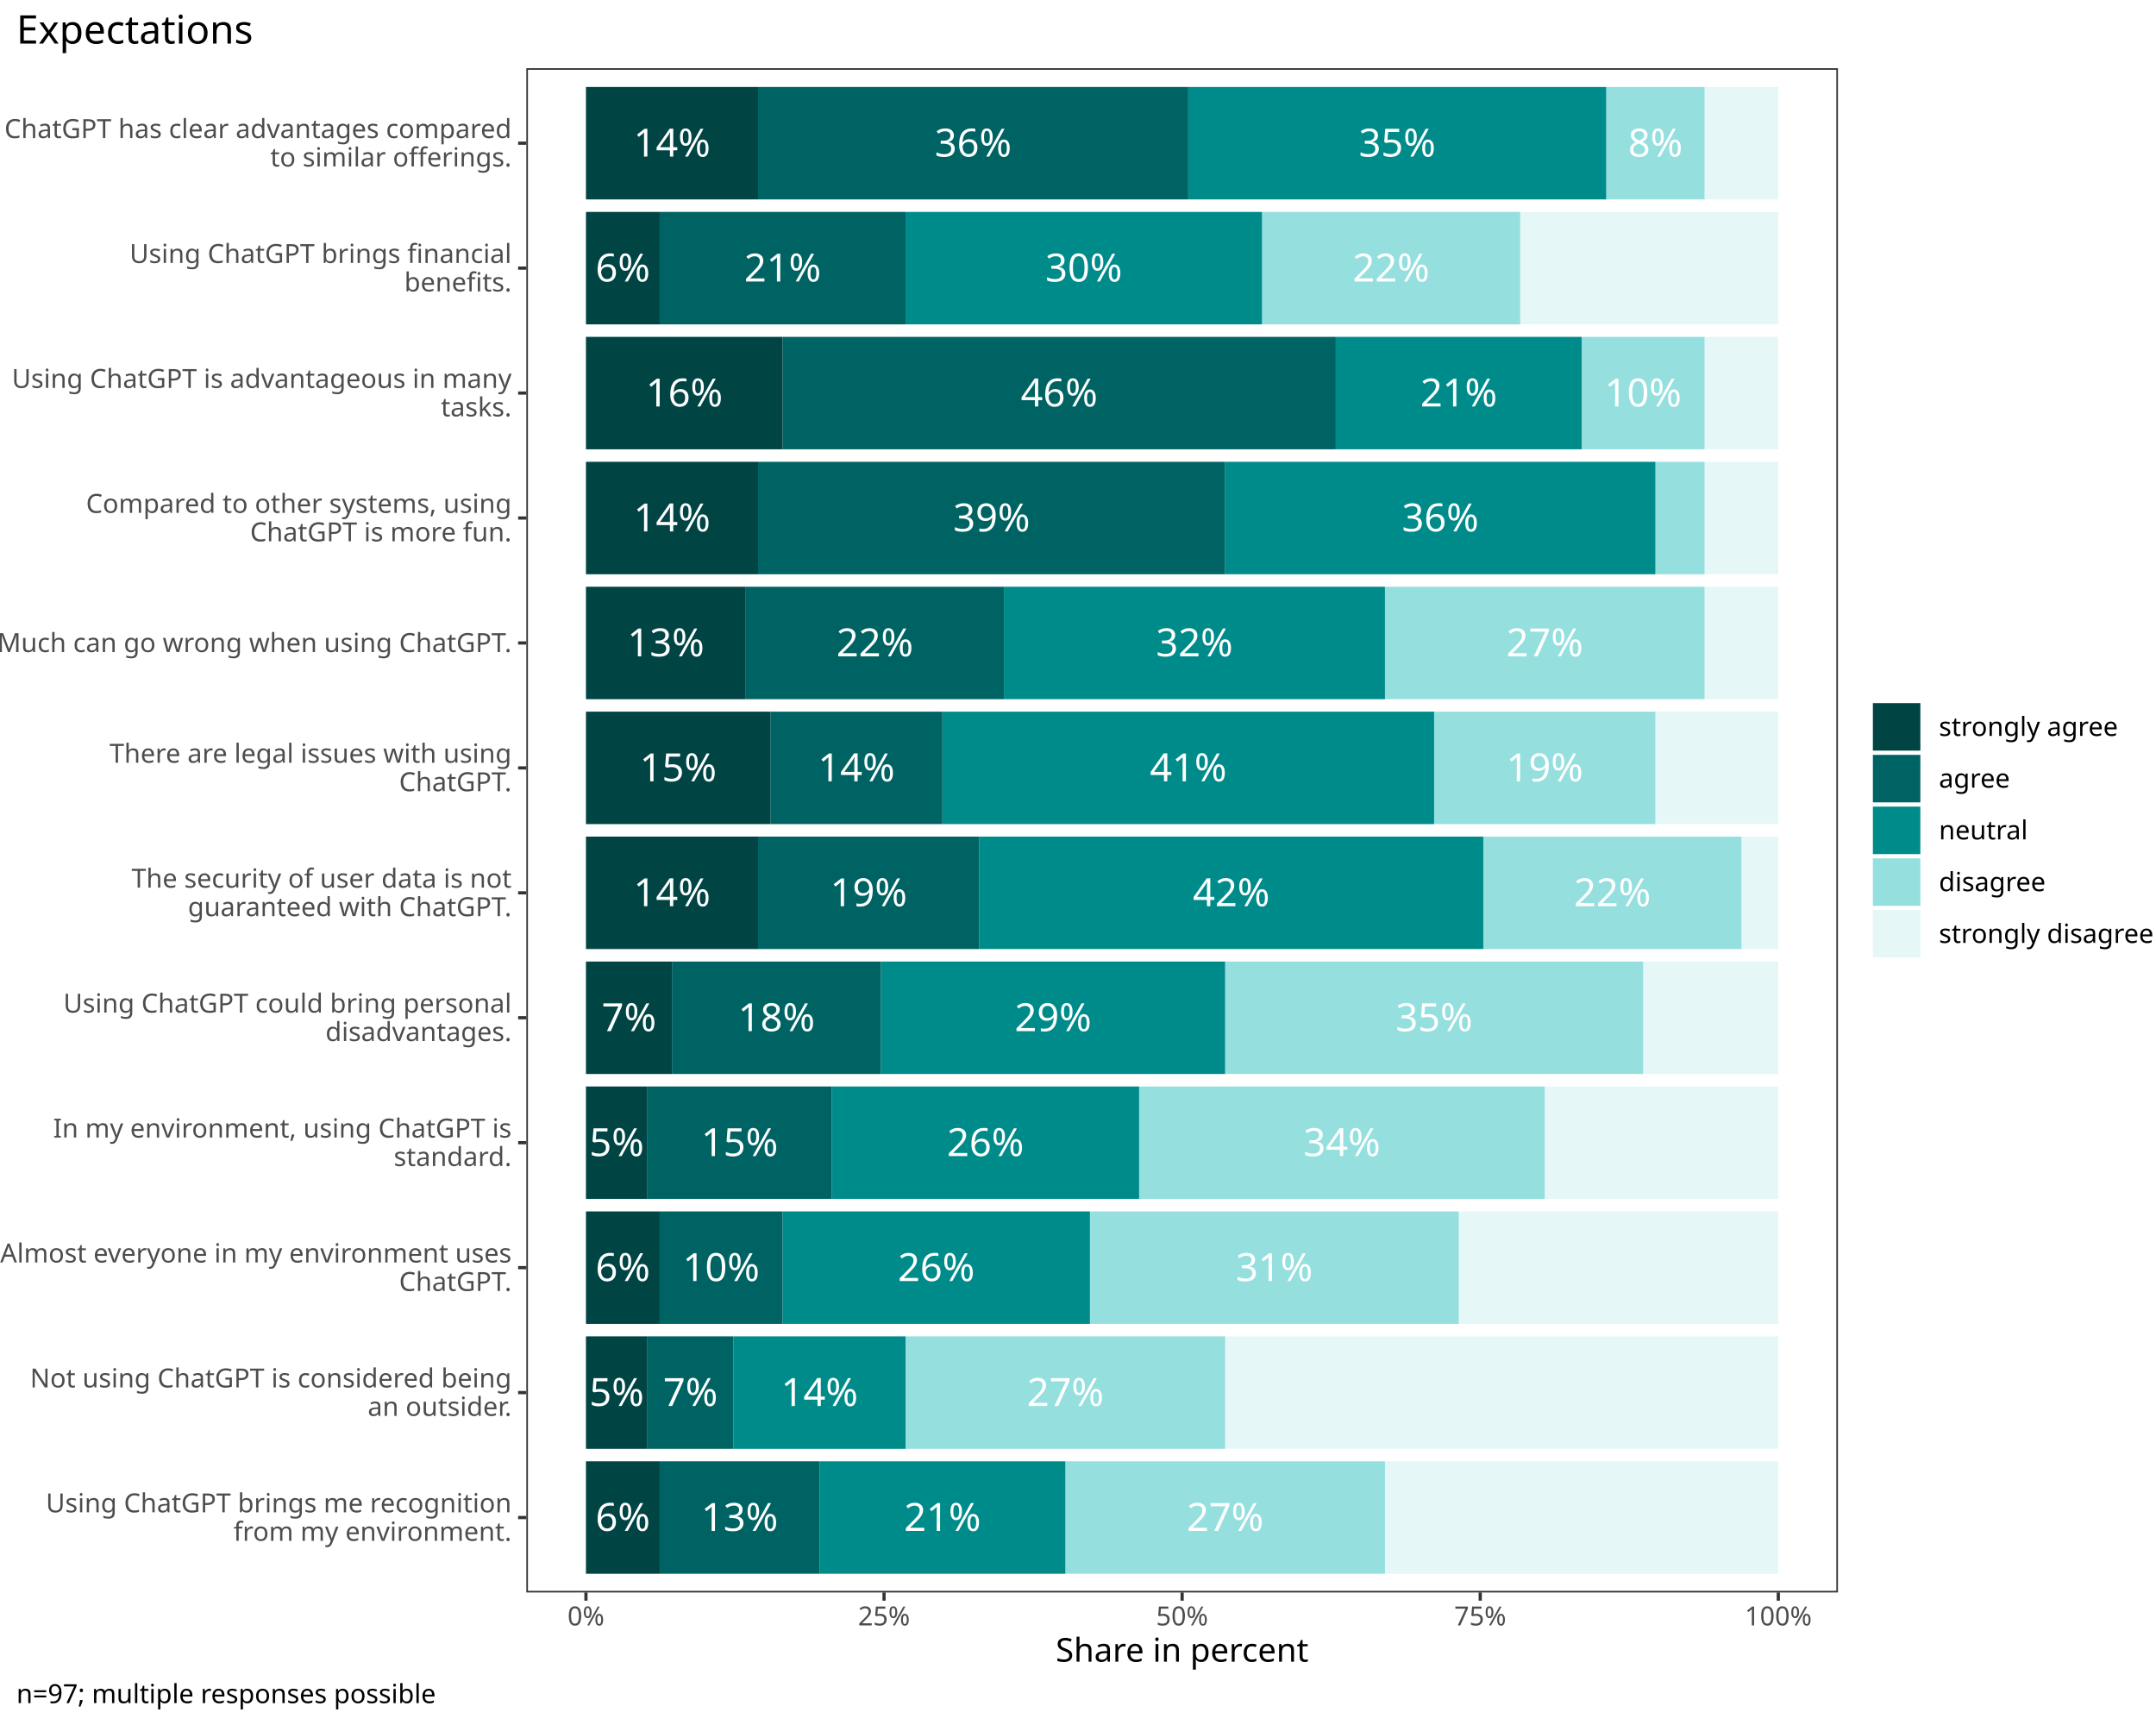
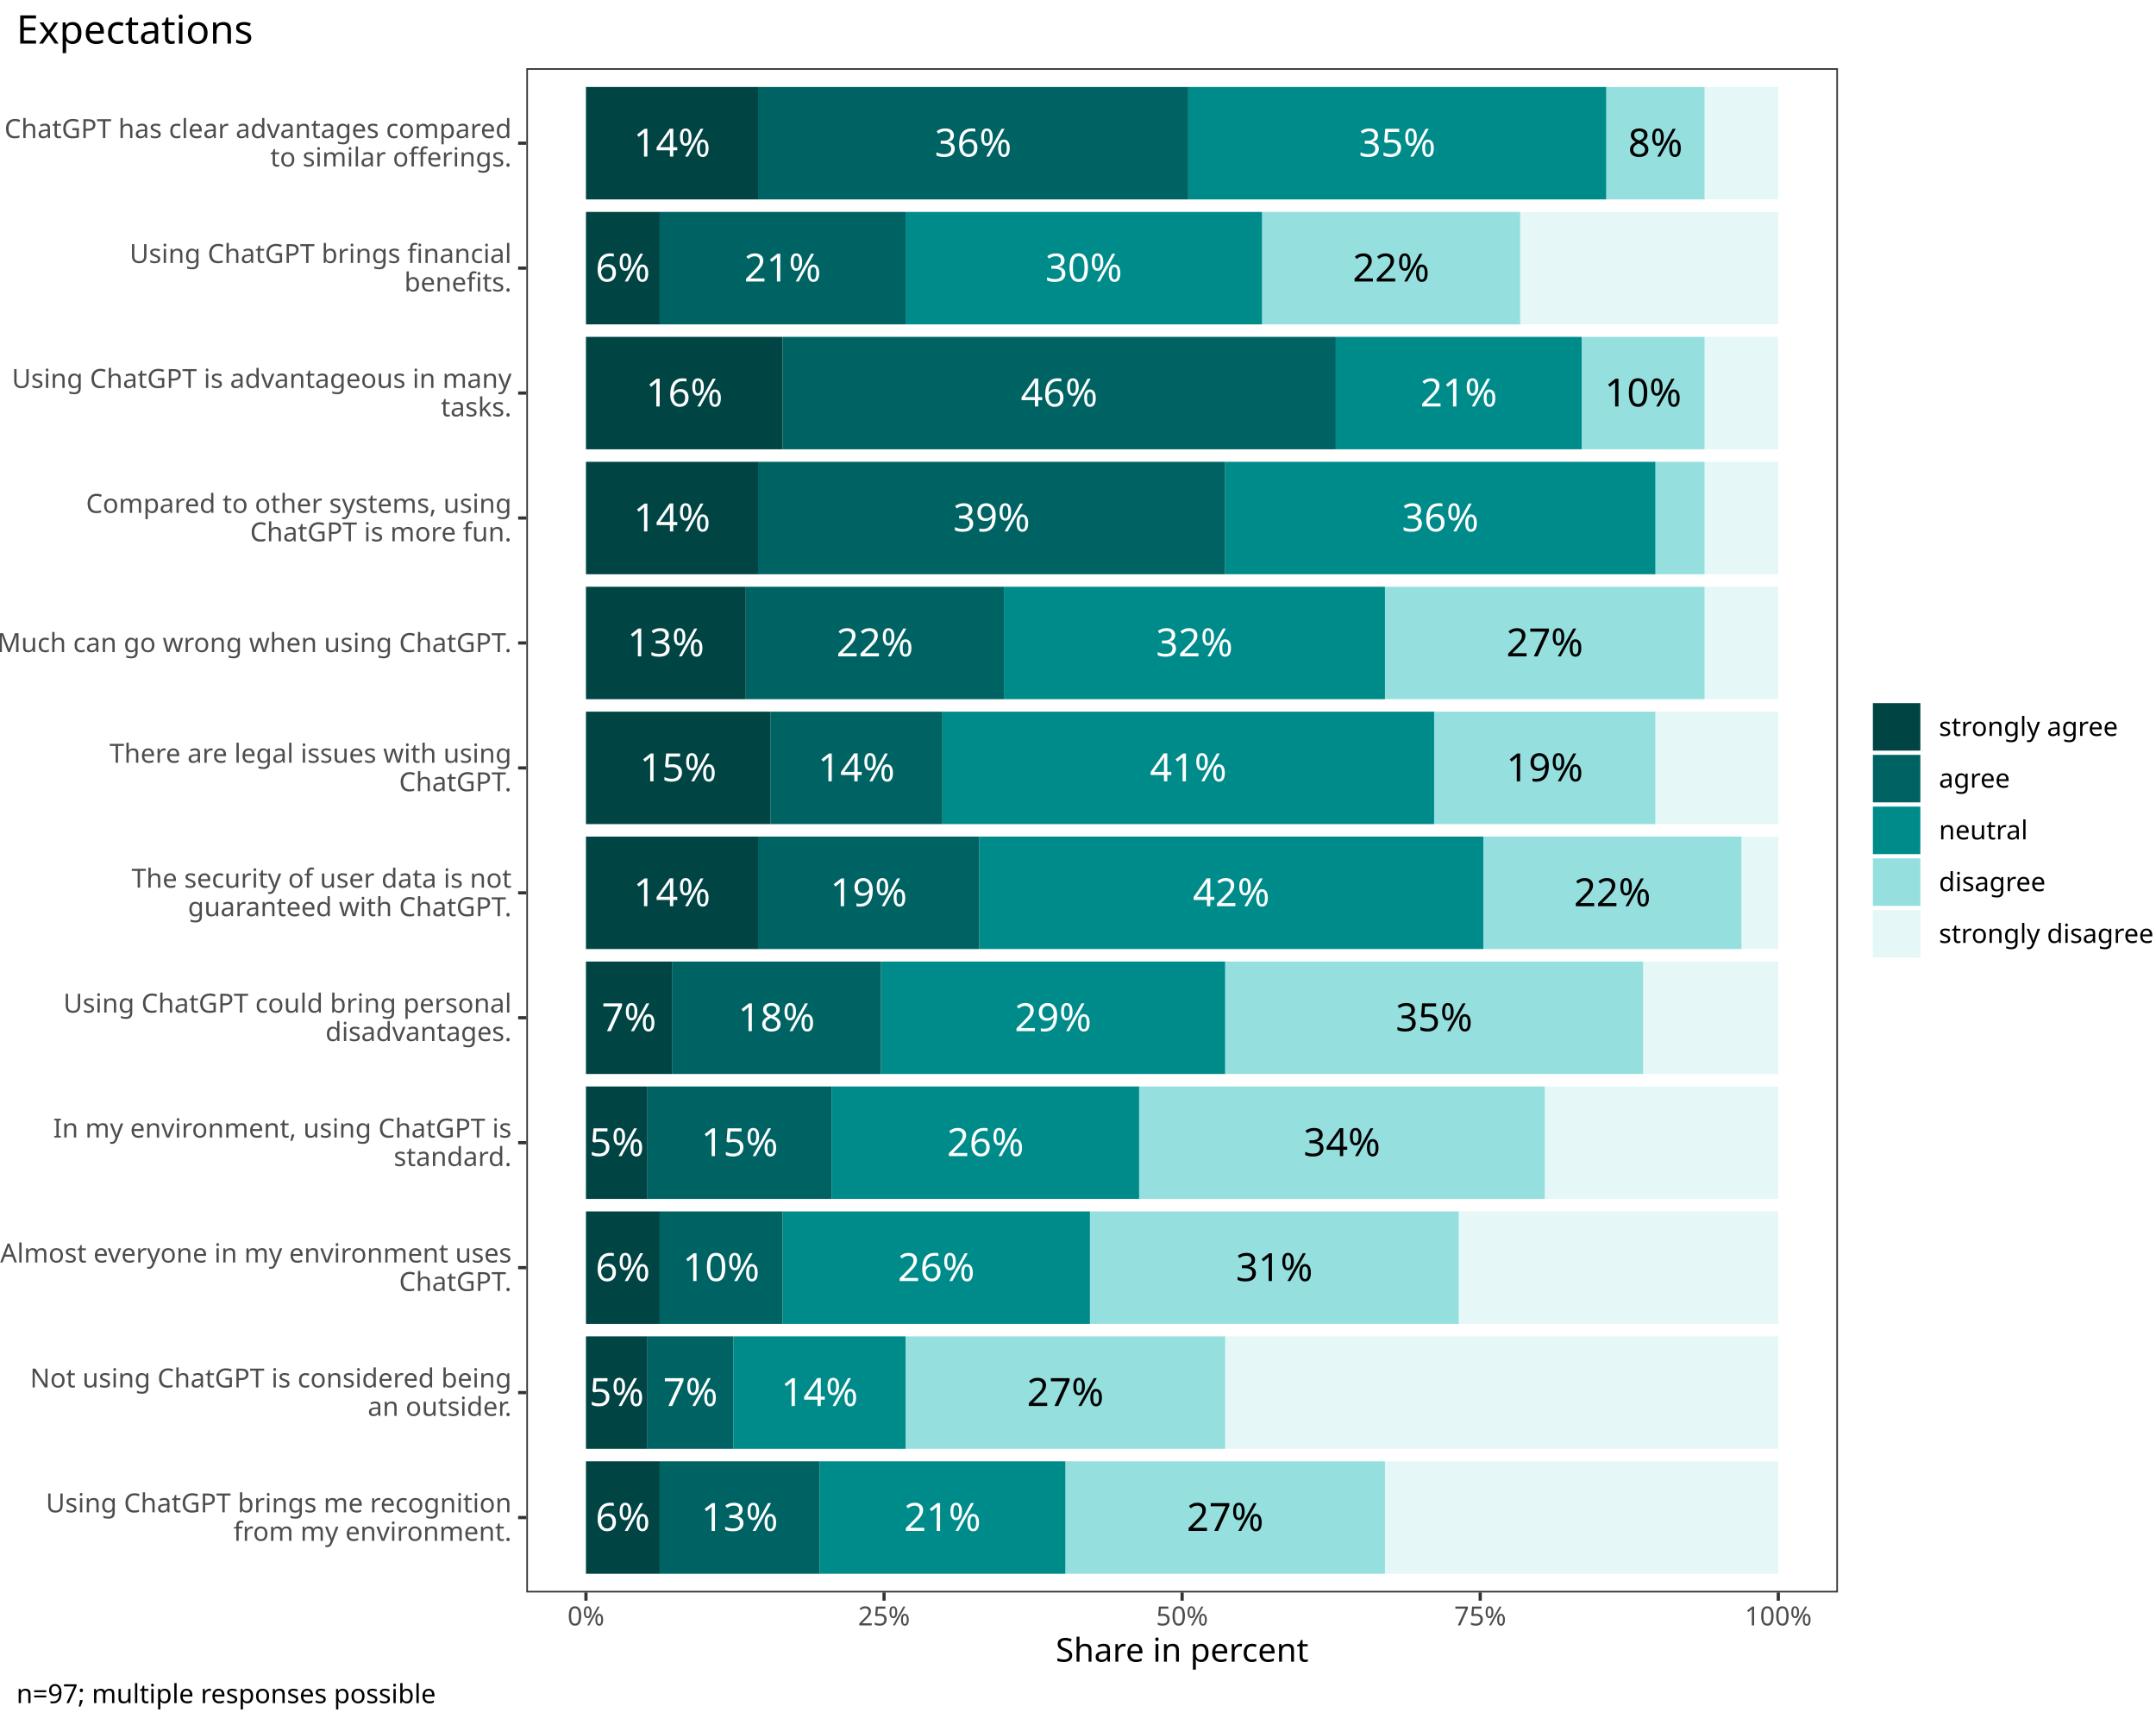
<svg xmlns="http://www.w3.org/2000/svg" class="svglite" data-engine-version="2.0" width="720.00pt" height="576.00pt" viewBox="0 0 720.00 576.00">
  <defs>
    <style type="text/css">
    .svglite line, .svglite polyline, .svglite polygon, .svglite path, .svglite rect, .svglite circle {
      fill: none;
      stroke: #000000;
      stroke-linecap: round;
      stroke-linejoin: round;
      stroke-miterlimit: 10.00;
    }
  </style>
  </defs>
  <rect width="100%" height="100%" style="stroke: none; fill: #FFFFFF;" />
  <defs>
    <clipPath id="cpMC4wMHw3MjAuMDB8MC4wMHw1NzYuMDA=">
      <rect x="0.00" y="0.00" width="720.00" height="576.00" />
    </clipPath>
  </defs>
  <g clip-path="url(#cpMC4wMHw3MjAuMDB8MC4wMHw1NzYuMDA=)">
    <rect x="0.00" y="0.00" width="720.00" height="576.00" style="stroke-width: 1.07; stroke: #FFFFFF; fill: #FFFFFF;" />
  </g>
  <defs>
    <clipPath id="cpMTc1Ljc3fDYxMy43OHwyMi43OHw1MzEuNzU=">
      <rect x="175.77" y="22.78" width="438.01" height="508.97" />
    </clipPath>
  </defs>
  <g clip-path="url(#cpMTc1Ljc3fDYxMy43OHwyMi43OHw1MzEuNzU=)">
    <rect x="175.77" y="22.78" width="438.01" height="508.97" style="stroke-width: 1.07; stroke: none; fill: #FFFFFF;" />
    <rect x="569.24" y="29.04" width="24.63" height="37.55" style="stroke-width: 1.07; stroke: none; stroke-linecap: butt; stroke-linejoin: miter; fill: #E5F7F7;" />
    <rect x="536.40" y="29.04" width="32.84" height="37.55" style="stroke-width: 1.07; stroke: none; stroke-linecap: butt; stroke-linejoin: miter; fill: #96DFDF;" />
    <rect x="396.83" y="29.04" width="139.57" height="37.55" style="stroke-width: 1.07; stroke: none; stroke-linecap: butt; stroke-linejoin: miter; fill: #008B8B;" />
    <rect x="253.15" y="29.04" width="143.68" height="37.55" style="stroke-width: 1.07; stroke: none; stroke-linecap: butt; stroke-linejoin: miter; fill: #006363;" />
    <rect x="195.68" y="29.04" width="57.47" height="37.55" style="stroke-width: 1.07; stroke: none; stroke-linecap: butt; stroke-linejoin: miter; fill: #004444;" />
    <rect x="507.66" y="70.76" width="86.21" height="37.55" style="stroke-width: 1.07; stroke: none; stroke-linecap: butt; stroke-linejoin: miter; fill: #E5F7F7;" />
    <rect x="421.46" y="70.76" width="86.21" height="37.55" style="stroke-width: 1.07; stroke: none; stroke-linecap: butt; stroke-linejoin: miter; fill: #96DFDF;" />
    <rect x="302.41" y="70.76" width="119.05" height="37.55" style="stroke-width: 1.07; stroke: none; stroke-linecap: butt; stroke-linejoin: miter; fill: #008B8B;" />
    <rect x="220.31" y="70.76" width="82.10" height="37.55" style="stroke-width: 1.07; stroke: none; stroke-linecap: butt; stroke-linejoin: miter; fill: #006363;" />
    <rect x="195.68" y="70.76" width="24.63" height="37.55" style="stroke-width: 1.07; stroke: none; stroke-linecap: butt; stroke-linejoin: miter; fill: #004444;" />
    <rect x="569.24" y="112.48" width="24.63" height="37.55" style="stroke-width: 1.07; stroke: none; stroke-linecap: butt; stroke-linejoin: miter; fill: #E5F7F7;" />
    <rect x="528.19" y="112.48" width="41.05" height="37.55" style="stroke-width: 1.07; stroke: none; stroke-linecap: butt; stroke-linejoin: miter; fill: #96DFDF;" />
    <rect x="446.09" y="112.48" width="82.10" height="37.55" style="stroke-width: 1.07; stroke: none; stroke-linecap: butt; stroke-linejoin: miter; fill: #008B8B;" />
    <rect x="261.36" y="112.48" width="184.73" height="37.55" style="stroke-width: 1.07; stroke: none; stroke-linecap: butt; stroke-linejoin: miter; fill: #006363;" />
    <rect x="195.68" y="112.48" width="65.68" height="37.55" style="stroke-width: 1.07; stroke: none; stroke-linecap: butt; stroke-linejoin: miter; fill: #004444;" />
    <rect x="569.24" y="154.20" width="24.63" height="37.55" style="stroke-width: 1.07; stroke: none; stroke-linecap: butt; stroke-linejoin: miter; fill: #E5F7F7;" />
    <rect x="552.82" y="154.20" width="16.42" height="37.55" style="stroke-width: 1.07; stroke: none; stroke-linecap: butt; stroke-linejoin: miter; fill: #96DFDF;" />
    <rect x="409.14" y="154.20" width="143.68" height="37.55" style="stroke-width: 1.07; stroke: none; stroke-linecap: butt; stroke-linejoin: miter; fill: #008B8B;" />
    <rect x="253.15" y="154.20" width="155.99" height="37.55" style="stroke-width: 1.07; stroke: none; stroke-linecap: butt; stroke-linejoin: miter; fill: #006363;" />
    <rect x="195.68" y="154.20" width="57.47" height="37.55" style="stroke-width: 1.07; stroke: none; stroke-linecap: butt; stroke-linejoin: miter; fill: #004444;" />
    <rect x="569.24" y="195.92" width="24.63" height="37.55" style="stroke-width: 1.07; stroke: none; stroke-linecap: butt; stroke-linejoin: miter; fill: #E5F7F7;" />
    <rect x="462.51" y="195.92" width="106.73" height="37.55" style="stroke-width: 1.07; stroke: none; stroke-linecap: butt; stroke-linejoin: miter; fill: #96DFDF;" />
    <rect x="335.25" y="195.92" width="127.26" height="37.55" style="stroke-width: 1.07; stroke: none; stroke-linecap: butt; stroke-linejoin: miter; fill: #008B8B;" />
    <rect x="249.04" y="195.92" width="86.21" height="37.55" style="stroke-width: 1.07; stroke: none; stroke-linecap: butt; stroke-linejoin: miter; fill: #006363;" />
    <rect x="195.68" y="195.92" width="53.37" height="37.55" style="stroke-width: 1.07; stroke: none; stroke-linecap: butt; stroke-linejoin: miter; fill: #004444;" />
    <rect x="552.82" y="237.63" width="41.05" height="37.55" style="stroke-width: 1.07; stroke: none; stroke-linecap: butt; stroke-linejoin: miter; fill: #E5F7F7;" />
    <rect x="478.93" y="237.63" width="73.89" height="37.55" style="stroke-width: 1.07; stroke: none; stroke-linecap: butt; stroke-linejoin: miter; fill: #96DFDF;" />
    <rect x="314.73" y="237.63" width="164.20" height="37.55" style="stroke-width: 1.07; stroke: none; stroke-linecap: butt; stroke-linejoin: miter; fill: #008B8B;" />
    <rect x="257.26" y="237.63" width="57.47" height="37.55" style="stroke-width: 1.07; stroke: none; stroke-linecap: butt; stroke-linejoin: miter; fill: #006363;" />
    <rect x="195.68" y="237.63" width="61.58" height="37.55" style="stroke-width: 1.07; stroke: none; stroke-linecap: butt; stroke-linejoin: miter; fill: #004444;" />
    <rect x="581.55" y="279.35" width="12.32" height="37.55" style="stroke-width: 1.07; stroke: none; stroke-linecap: butt; stroke-linejoin: miter; fill: #E5F7F7;" />
    <rect x="495.35" y="279.35" width="86.21" height="37.55" style="stroke-width: 1.07; stroke: none; stroke-linecap: butt; stroke-linejoin: miter; fill: #96DFDF;" />
    <rect x="327.04" y="279.35" width="168.31" height="37.55" style="stroke-width: 1.07; stroke: none; stroke-linecap: butt; stroke-linejoin: miter; fill: #008B8B;" />
    <rect x="253.15" y="279.35" width="73.89" height="37.55" style="stroke-width: 1.07; stroke: none; stroke-linecap: butt; stroke-linejoin: miter; fill: #006363;" />
    <rect x="195.68" y="279.35" width="57.47" height="37.55" style="stroke-width: 1.07; stroke: none; stroke-linecap: butt; stroke-linejoin: miter; fill: #004444;" />
    <rect x="548.71" y="321.07" width="45.16" height="37.55" style="stroke-width: 1.07; stroke: none; stroke-linecap: butt; stroke-linejoin: miter; fill: #E5F7F7;" />
    <rect x="409.14" y="321.07" width="139.57" height="37.55" style="stroke-width: 1.07; stroke: none; stroke-linecap: butt; stroke-linejoin: miter; fill: #96DFDF;" />
    <rect x="294.20" y="321.07" width="114.94" height="37.55" style="stroke-width: 1.07; stroke: none; stroke-linecap: butt; stroke-linejoin: miter; fill: #008B8B;" />
    <rect x="224.41" y="321.07" width="69.79" height="37.55" style="stroke-width: 1.07; stroke: none; stroke-linecap: butt; stroke-linejoin: miter; fill: #006363;" />
    <rect x="195.68" y="321.07" width="28.74" height="37.55" style="stroke-width: 1.07; stroke: none; stroke-linecap: butt; stroke-linejoin: miter; fill: #004444;" />
    <rect x="515.87" y="362.79" width="78.00" height="37.55" style="stroke-width: 1.07; stroke: none; stroke-linecap: butt; stroke-linejoin: miter; fill: #E5F7F7;" />
    <rect x="380.41" y="362.79" width="135.47" height="37.55" style="stroke-width: 1.07; stroke: none; stroke-linecap: butt; stroke-linejoin: miter; fill: #96DFDF;" />
    <rect x="277.78" y="362.79" width="102.63" height="37.55" style="stroke-width: 1.07; stroke: none; stroke-linecap: butt; stroke-linejoin: miter; fill: #008B8B;" />
    <rect x="216.20" y="362.79" width="61.58" height="37.55" style="stroke-width: 1.07; stroke: none; stroke-linecap: butt; stroke-linejoin: miter; fill: #006363;" />
    <rect x="195.68" y="362.79" width="20.53" height="37.55" style="stroke-width: 1.07; stroke: none; stroke-linecap: butt; stroke-linejoin: miter; fill: #004444;" />
    <rect x="487.14" y="404.51" width="106.73" height="37.55" style="stroke-width: 1.07; stroke: none; stroke-linecap: butt; stroke-linejoin: miter; fill: #E5F7F7;" />
    <rect x="363.99" y="404.51" width="123.15" height="37.55" style="stroke-width: 1.07; stroke: none; stroke-linecap: butt; stroke-linejoin: miter; fill: #96DFDF;" />
    <rect x="261.36" y="404.51" width="102.63" height="37.55" style="stroke-width: 1.07; stroke: none; stroke-linecap: butt; stroke-linejoin: miter; fill: #008B8B;" />
    <rect x="220.31" y="404.51" width="41.05" height="37.55" style="stroke-width: 1.07; stroke: none; stroke-linecap: butt; stroke-linejoin: miter; fill: #006363;" />
    <rect x="195.68" y="404.51" width="24.63" height="37.55" style="stroke-width: 1.07; stroke: none; stroke-linecap: butt; stroke-linejoin: miter; fill: #004444;" />
    <rect x="409.14" y="446.23" width="184.73" height="37.55" style="stroke-width: 1.07; stroke: none; stroke-linecap: butt; stroke-linejoin: miter; fill: #E5F7F7;" />
    <rect x="302.41" y="446.23" width="106.73" height="37.55" style="stroke-width: 1.07; stroke: none; stroke-linecap: butt; stroke-linejoin: miter; fill: #96DFDF;" />
    <rect x="244.94" y="446.23" width="57.47" height="37.55" style="stroke-width: 1.07; stroke: none; stroke-linecap: butt; stroke-linejoin: miter; fill: #008B8B;" />
    <rect x="216.20" y="446.23" width="28.74" height="37.55" style="stroke-width: 1.07; stroke: none; stroke-linecap: butt; stroke-linejoin: miter; fill: #006363;" />
    <rect x="195.68" y="446.23" width="20.53" height="37.55" style="stroke-width: 1.07; stroke: none; stroke-linecap: butt; stroke-linejoin: miter; fill: #004444;" />
    <rect x="462.51" y="487.95" width="131.36" height="37.55" style="stroke-width: 1.07; stroke: none; stroke-linecap: butt; stroke-linejoin: miter; fill: #E5F7F7;" />
    <rect x="355.78" y="487.95" width="106.73" height="37.55" style="stroke-width: 1.07; stroke: none; stroke-linecap: butt; stroke-linejoin: miter; fill: #96DFDF;" />
    <rect x="273.68" y="487.95" width="82.10" height="37.55" style="stroke-width: 1.07; stroke: none; stroke-linecap: butt; stroke-linejoin: miter; fill: #008B8B;" />
    <rect x="220.31" y="487.95" width="53.37" height="37.55" style="stroke-width: 1.07; stroke: none; stroke-linecap: butt; stroke-linejoin: miter; fill: #006363;" />
    <rect x="195.68" y="487.95" width="24.63" height="37.55" style="stroke-width: 1.07; stroke: none; stroke-linecap: butt; stroke-linejoin: miter; fill: #004444;" />
-     <text x="552.82" y="52.29" text-anchor="middle" style="font-size: 13.00px; fill: #FFFFFF; font-family: sans;" textLength="18.79px" lengthAdjust="spacingAndGlyphs">8%</text>
+     <text x="552.82" y="52.29" text-anchor="middle" style="font-size: 13.00px; font-family: sans;" textLength="18.79px" lengthAdjust="spacingAndGlyphs">8%</text>
    <text x="466.61" y="52.29" text-anchor="middle" style="font-size: 13.00px; fill: #FFFFFF; font-family: sans;" textLength="26.02px" lengthAdjust="spacingAndGlyphs">35%</text>
    <text x="324.99" y="52.29" text-anchor="middle" style="font-size: 13.00px; fill: #FFFFFF; font-family: sans;" textLength="26.02px" lengthAdjust="spacingAndGlyphs">36%</text>
    <text x="224.41" y="52.29" text-anchor="middle" style="font-size: 13.00px; fill: #FFFFFF; font-family: sans;" textLength="26.02px" lengthAdjust="spacingAndGlyphs">14%</text>
-     <text x="464.56" y="94.01" text-anchor="middle" style="font-size: 13.00px; fill: #FFFFFF; font-family: sans;" textLength="26.02px" lengthAdjust="spacingAndGlyphs">22%</text>
+     <text x="464.56" y="94.01" text-anchor="middle" style="font-size: 13.00px; font-family: sans;" textLength="26.02px" lengthAdjust="spacingAndGlyphs">22%</text>
    <text x="361.93" y="94.01" text-anchor="middle" style="font-size: 13.00px; fill: #FFFFFF; font-family: sans;" textLength="26.02px" lengthAdjust="spacingAndGlyphs">30%</text>
    <text x="261.36" y="94.01" text-anchor="middle" style="font-size: 13.00px; fill: #FFFFFF; font-family: sans;" textLength="26.02px" lengthAdjust="spacingAndGlyphs">21%</text>
    <text x="207.99" y="94.01" text-anchor="middle" style="font-size: 13.00px; fill: #FFFFFF; font-family: sans;" textLength="18.79px" lengthAdjust="spacingAndGlyphs">6%</text>
-     <text x="548.71" y="135.73" text-anchor="middle" style="font-size: 13.00px; fill: #FFFFFF; font-family: sans;" textLength="26.02px" lengthAdjust="spacingAndGlyphs">10%</text>
+     <text x="548.71" y="135.73" text-anchor="middle" style="font-size: 13.00px; font-family: sans;" textLength="26.02px" lengthAdjust="spacingAndGlyphs">10%</text>
    <text x="487.14" y="135.73" text-anchor="middle" style="font-size: 13.00px; fill: #FFFFFF; font-family: sans;" textLength="26.02px" lengthAdjust="spacingAndGlyphs">21%</text>
    <text x="353.72" y="135.73" text-anchor="middle" style="font-size: 13.00px; fill: #FFFFFF; font-family: sans;" textLength="26.02px" lengthAdjust="spacingAndGlyphs">46%</text>
    <text x="228.52" y="135.73" text-anchor="middle" style="font-size: 13.00px; fill: #FFFFFF; font-family: sans;" textLength="26.02px" lengthAdjust="spacingAndGlyphs">16%</text>
    <text x="480.98" y="177.44" text-anchor="middle" style="font-size: 13.00px; fill: #FFFFFF; font-family: sans;" textLength="26.02px" lengthAdjust="spacingAndGlyphs">36%</text>
    <text x="331.15" y="177.44" text-anchor="middle" style="font-size: 13.00px; fill: #FFFFFF; font-family: sans;" textLength="26.02px" lengthAdjust="spacingAndGlyphs">39%</text>
    <text x="224.41" y="177.44" text-anchor="middle" style="font-size: 13.00px; fill: #FFFFFF; font-family: sans;" textLength="26.02px" lengthAdjust="spacingAndGlyphs">14%</text>
-     <text x="515.87" y="219.16" text-anchor="middle" style="font-size: 13.00px; fill: #FFFFFF; font-family: sans;" textLength="26.02px" lengthAdjust="spacingAndGlyphs">27%</text>
+     <text x="515.87" y="219.16" text-anchor="middle" style="font-size: 13.00px; font-family: sans;" textLength="26.02px" lengthAdjust="spacingAndGlyphs">27%</text>
    <text x="398.88" y="219.16" text-anchor="middle" style="font-size: 13.00px; fill: #FFFFFF; font-family: sans;" textLength="26.02px" lengthAdjust="spacingAndGlyphs">32%</text>
    <text x="292.15" y="219.16" text-anchor="middle" style="font-size: 13.00px; fill: #FFFFFF; font-family: sans;" textLength="26.02px" lengthAdjust="spacingAndGlyphs">22%</text>
    <text x="222.36" y="219.16" text-anchor="middle" style="font-size: 13.00px; fill: #FFFFFF; font-family: sans;" textLength="26.02px" lengthAdjust="spacingAndGlyphs">13%</text>
-     <text x="515.87" y="260.88" text-anchor="middle" style="font-size: 13.00px; fill: #FFFFFF; font-family: sans;" textLength="26.02px" lengthAdjust="spacingAndGlyphs">19%</text>
+     <text x="515.87" y="260.88" text-anchor="middle" style="font-size: 13.00px; font-family: sans;" textLength="26.02px" lengthAdjust="spacingAndGlyphs">19%</text>
    <text x="396.83" y="260.88" text-anchor="middle" style="font-size: 13.00px; fill: #FFFFFF; font-family: sans;" textLength="26.02px" lengthAdjust="spacingAndGlyphs">41%</text>
    <text x="285.99" y="260.88" text-anchor="middle" style="font-size: 13.00px; fill: #FFFFFF; font-family: sans;" textLength="26.02px" lengthAdjust="spacingAndGlyphs">14%</text>
    <text x="226.47" y="260.88" text-anchor="middle" style="font-size: 13.00px; fill: #FFFFFF; font-family: sans;" textLength="26.02px" lengthAdjust="spacingAndGlyphs">15%</text>
-     <text x="538.45" y="302.60" text-anchor="middle" style="font-size: 13.00px; fill: #FFFFFF; font-family: sans;" textLength="26.02px" lengthAdjust="spacingAndGlyphs">22%</text>
+     <text x="538.45" y="302.60" text-anchor="middle" style="font-size: 13.00px; font-family: sans;" textLength="26.02px" lengthAdjust="spacingAndGlyphs">22%</text>
    <text x="411.19" y="302.60" text-anchor="middle" style="font-size: 13.00px; fill: #FFFFFF; font-family: sans;" textLength="26.02px" lengthAdjust="spacingAndGlyphs">42%</text>
    <text x="290.10" y="302.60" text-anchor="middle" style="font-size: 13.00px; fill: #FFFFFF; font-family: sans;" textLength="26.02px" lengthAdjust="spacingAndGlyphs">19%</text>
    <text x="224.41" y="302.60" text-anchor="middle" style="font-size: 13.00px; fill: #FFFFFF; font-family: sans;" textLength="26.02px" lengthAdjust="spacingAndGlyphs">14%</text>
-     <text x="478.93" y="344.32" text-anchor="middle" style="font-size: 13.00px; fill: #FFFFFF; font-family: sans;" textLength="26.02px" lengthAdjust="spacingAndGlyphs">35%</text>
+     <text x="478.93" y="344.32" text-anchor="middle" style="font-size: 13.00px; font-family: sans;" textLength="26.02px" lengthAdjust="spacingAndGlyphs">35%</text>
    <text x="351.67" y="344.32" text-anchor="middle" style="font-size: 13.00px; fill: #FFFFFF; font-family: sans;" textLength="26.02px" lengthAdjust="spacingAndGlyphs">29%</text>
    <text x="259.31" y="344.32" text-anchor="middle" style="font-size: 13.00px; fill: #FFFFFF; font-family: sans;" textLength="26.02px" lengthAdjust="spacingAndGlyphs">18%</text>
    <text x="210.05" y="344.32" text-anchor="middle" style="font-size: 13.00px; fill: #FFFFFF; font-family: sans;" textLength="18.79px" lengthAdjust="spacingAndGlyphs">7%</text>
-     <text x="448.14" y="386.04" text-anchor="middle" style="font-size: 13.00px; fill: #FFFFFF; font-family: sans;" textLength="26.02px" lengthAdjust="spacingAndGlyphs">34%</text>
+     <text x="448.14" y="386.04" text-anchor="middle" style="font-size: 13.00px; font-family: sans;" textLength="26.02px" lengthAdjust="spacingAndGlyphs">34%</text>
    <text x="329.09" y="386.04" text-anchor="middle" style="font-size: 13.00px; fill: #FFFFFF; font-family: sans;" textLength="26.02px" lengthAdjust="spacingAndGlyphs">26%</text>
    <text x="246.99" y="386.04" text-anchor="middle" style="font-size: 13.00px; fill: #FFFFFF; font-family: sans;" textLength="26.02px" lengthAdjust="spacingAndGlyphs">15%</text>
    <text x="205.94" y="386.04" text-anchor="middle" style="font-size: 13.00px; fill: #FFFFFF; font-family: sans;" textLength="18.79px" lengthAdjust="spacingAndGlyphs">5%</text>
-     <text x="425.56" y="427.76" text-anchor="middle" style="font-size: 13.00px; fill: #FFFFFF; font-family: sans;" textLength="26.02px" lengthAdjust="spacingAndGlyphs">31%</text>
+     <text x="425.56" y="427.76" text-anchor="middle" style="font-size: 13.00px; font-family: sans;" textLength="26.02px" lengthAdjust="spacingAndGlyphs">31%</text>
    <text x="312.67" y="427.76" text-anchor="middle" style="font-size: 13.00px; fill: #FFFFFF; font-family: sans;" textLength="26.02px" lengthAdjust="spacingAndGlyphs">26%</text>
    <text x="240.83" y="427.76" text-anchor="middle" style="font-size: 13.00px; fill: #FFFFFF; font-family: sans;" textLength="26.02px" lengthAdjust="spacingAndGlyphs">10%</text>
    <text x="207.99" y="427.76" text-anchor="middle" style="font-size: 13.00px; fill: #FFFFFF; font-family: sans;" textLength="18.79px" lengthAdjust="spacingAndGlyphs">6%</text>
-     <text x="355.78" y="469.47" text-anchor="middle" style="font-size: 13.00px; fill: #FFFFFF; font-family: sans;" textLength="26.02px" lengthAdjust="spacingAndGlyphs">27%</text>
+     <text x="355.78" y="469.47" text-anchor="middle" style="font-size: 13.00px; font-family: sans;" textLength="26.02px" lengthAdjust="spacingAndGlyphs">27%</text>
    <text x="273.68" y="469.47" text-anchor="middle" style="font-size: 13.00px; fill: #FFFFFF; font-family: sans;" textLength="26.02px" lengthAdjust="spacingAndGlyphs">14%</text>
    <text x="230.57" y="469.47" text-anchor="middle" style="font-size: 13.00px; fill: #FFFFFF; font-family: sans;" textLength="18.79px" lengthAdjust="spacingAndGlyphs">7%</text>
    <text x="205.94" y="469.47" text-anchor="middle" style="font-size: 13.00px; fill: #FFFFFF; font-family: sans;" textLength="18.79px" lengthAdjust="spacingAndGlyphs">5%</text>
-     <text x="409.14" y="511.19" text-anchor="middle" style="font-size: 13.00px; fill: #FFFFFF; font-family: sans;" textLength="26.02px" lengthAdjust="spacingAndGlyphs">27%</text>
+     <text x="409.14" y="511.19" text-anchor="middle" style="font-size: 13.00px; font-family: sans;" textLength="26.02px" lengthAdjust="spacingAndGlyphs">27%</text>
    <text x="314.73" y="511.19" text-anchor="middle" style="font-size: 13.00px; fill: #FFFFFF; font-family: sans;" textLength="26.02px" lengthAdjust="spacingAndGlyphs">21%</text>
    <text x="246.99" y="511.19" text-anchor="middle" style="font-size: 13.00px; fill: #FFFFFF; font-family: sans;" textLength="26.02px" lengthAdjust="spacingAndGlyphs">13%</text>
    <text x="207.99" y="511.19" text-anchor="middle" style="font-size: 13.00px; fill: #FFFFFF; font-family: sans;" textLength="18.79px" lengthAdjust="spacingAndGlyphs">6%</text>
    <rect x="175.77" y="22.78" width="438.01" height="508.97" style="stroke-width: 1.07; stroke: #333333;" />
  </g>
  <g clip-path="url(#cpMC4wMHw3MjAuMDB8MC4wMHw1NzYuMDA=)">
    <text x="170.84" y="504.99" text-anchor="end" style="font-size: 8.80px; fill: #4D4D4D; font-family: sans;" textLength="148.22px" lengthAdjust="spacingAndGlyphs">Using ChatGPT brings me recognition</text>
    <text x="170.84" y="514.50" text-anchor="end" style="font-size: 8.80px; fill: #4D4D4D; font-family: sans;" textLength="85.11px" lengthAdjust="spacingAndGlyphs">from my environment.</text>
    <text x="170.84" y="463.28" text-anchor="end" style="font-size: 8.80px; fill: #4D4D4D; font-family: sans;" textLength="154.59px" lengthAdjust="spacingAndGlyphs">Not using ChatGPT is considered being</text>
    <text x="170.84" y="472.78" text-anchor="end" style="font-size: 8.80px; fill: #4D4D4D; font-family: sans;" textLength="45.99px" lengthAdjust="spacingAndGlyphs">an outsider.</text>
    <text x="170.84" y="421.56" text-anchor="end" style="font-size: 8.80px; fill: #4D4D4D; font-family: sans;" textLength="160.95px" lengthAdjust="spacingAndGlyphs">Almost everyone in my environment uses</text>
    <text x="170.84" y="431.06" text-anchor="end" style="font-size: 8.80px; fill: #4D4D4D; font-family: sans;" textLength="39.13px" lengthAdjust="spacingAndGlyphs">ChatGPT.</text>
    <text x="170.84" y="379.84" text-anchor="end" style="font-size: 8.80px; fill: #4D4D4D; font-family: sans;" textLength="146.26px" lengthAdjust="spacingAndGlyphs">In my environment, using ChatGPT is</text>
    <text x="170.84" y="389.34" text-anchor="end" style="font-size: 8.80px; fill: #4D4D4D; font-family: sans;" textLength="36.70px" lengthAdjust="spacingAndGlyphs">standard.</text>
    <text x="170.84" y="338.12" text-anchor="end" style="font-size: 8.80px; fill: #4D4D4D; font-family: sans;" textLength="143.34px" lengthAdjust="spacingAndGlyphs">Using ChatGPT could bring personal</text>
    <text x="170.84" y="347.62" text-anchor="end" style="font-size: 8.80px; fill: #4D4D4D; font-family: sans;" textLength="59.21px" lengthAdjust="spacingAndGlyphs">disadvantages.</text>
    <text x="170.84" y="296.40" text-anchor="end" style="font-size: 8.80px; fill: #4D4D4D; font-family: sans;" textLength="120.34px" lengthAdjust="spacingAndGlyphs">The security of user data is not</text>
    <text x="170.84" y="305.91" text-anchor="end" style="font-size: 8.80px; fill: #4D4D4D; font-family: sans;" textLength="104.20px" lengthAdjust="spacingAndGlyphs">guaranteed with ChatGPT.</text>
    <text x="170.84" y="254.68" text-anchor="end" style="font-size: 8.80px; fill: #4D4D4D; font-family: sans;" textLength="128.17px" lengthAdjust="spacingAndGlyphs">There are legal issues with using</text>
    <text x="170.84" y="264.19" text-anchor="end" style="font-size: 8.80px; fill: #4D4D4D; font-family: sans;" textLength="39.13px" lengthAdjust="spacingAndGlyphs">ChatGPT.</text>
    <text x="170.84" y="217.72" text-anchor="end" style="font-size: 8.80px; fill: #4D4D4D; font-family: sans;" textLength="165.36px" lengthAdjust="spacingAndGlyphs">Much can go wrong when using ChatGPT.</text>
    <text x="170.84" y="171.25" text-anchor="end" style="font-size: 8.80px; fill: #4D4D4D; font-family: sans;" textLength="134.04px" lengthAdjust="spacingAndGlyphs">Compared to other systems, using</text>
    <text x="170.84" y="180.75" text-anchor="end" style="font-size: 8.80px; fill: #4D4D4D; font-family: sans;" textLength="85.11px" lengthAdjust="spacingAndGlyphs">ChatGPT is more fun.</text>
    <text x="170.84" y="129.53" text-anchor="end" style="font-size: 8.80px; fill: #4D4D4D; font-family: sans;" textLength="161.45px" lengthAdjust="spacingAndGlyphs">Using ChatGPT is advantageous in many</text>
    <text x="170.84" y="139.03" text-anchor="end" style="font-size: 8.80px; fill: #4D4D4D; font-family: sans;" textLength="22.99px" lengthAdjust="spacingAndGlyphs">tasks.</text>
    <text x="170.84" y="87.81" text-anchor="end" style="font-size: 8.80px; fill: #4D4D4D; font-family: sans;" textLength="122.78px" lengthAdjust="spacingAndGlyphs">Using ChatGPT brings financial</text>
    <text x="170.84" y="97.31" text-anchor="end" style="font-size: 8.80px; fill: #4D4D4D; font-family: sans;" textLength="33.27px" lengthAdjust="spacingAndGlyphs">benefits.</text>
    <text x="170.84" y="46.09" text-anchor="end" style="font-size: 8.80px; fill: #4D4D4D; font-family: sans;" textLength="164.39px" lengthAdjust="spacingAndGlyphs">ChatGPT has clear advantages compared</text>
    <text x="170.84" y="55.59" text-anchor="end" style="font-size: 8.80px; fill: #4D4D4D; font-family: sans;" textLength="73.85px" lengthAdjust="spacingAndGlyphs">to similar offerings.</text>
    <polyline points="173.03,506.72 175.77,506.72 " style="stroke-width: 1.07; stroke: #333333; stroke-linecap: butt;" />
    <polyline points="173.03,465.00 175.77,465.00 " style="stroke-width: 1.07; stroke: #333333; stroke-linecap: butt;" />
    <polyline points="173.03,423.28 175.77,423.28 " style="stroke-width: 1.07; stroke: #333333; stroke-linecap: butt;" />
    <polyline points="173.03,381.56 175.77,381.56 " style="stroke-width: 1.07; stroke: #333333; stroke-linecap: butt;" />
    <polyline points="173.03,339.84 175.77,339.84 " style="stroke-width: 1.07; stroke: #333333; stroke-linecap: butt;" />
    <polyline points="173.03,298.13 175.77,298.13 " style="stroke-width: 1.07; stroke: #333333; stroke-linecap: butt;" />
    <polyline points="173.03,256.41 175.77,256.41 " style="stroke-width: 1.07; stroke: #333333; stroke-linecap: butt;" />
    <polyline points="173.03,214.69 175.77,214.69 " style="stroke-width: 1.07; stroke: #333333; stroke-linecap: butt;" />
    <polyline points="173.03,172.97 175.77,172.97 " style="stroke-width: 1.07; stroke: #333333; stroke-linecap: butt;" />
    <polyline points="173.03,131.25 175.77,131.25 " style="stroke-width: 1.07; stroke: #333333; stroke-linecap: butt;" />
    <polyline points="173.03,89.53 175.77,89.53 " style="stroke-width: 1.07; stroke: #333333; stroke-linecap: butt;" />
    <polyline points="173.03,47.81 175.77,47.81 " style="stroke-width: 1.07; stroke: #333333; stroke-linecap: butt;" />
    <polyline points="195.68,534.49 195.68,531.75 " style="stroke-width: 1.07; stroke: #333333; stroke-linecap: butt;" />
    <polyline points="295.23,534.49 295.23,531.75 " style="stroke-width: 1.07; stroke: #333333; stroke-linecap: butt;" />
    <polyline points="394.77,534.49 394.77,531.75 " style="stroke-width: 1.07; stroke: #333333; stroke-linecap: butt;" />
    <polyline points="494.32,534.49 494.32,531.75 " style="stroke-width: 1.07; stroke: #333333; stroke-linecap: butt;" />
    <polyline points="593.87,534.49 593.87,531.75 " style="stroke-width: 1.07; stroke: #333333; stroke-linecap: butt;" />
    <text x="195.68" y="542.74" text-anchor="middle" style="font-size: 8.80px; fill: #4D4D4D; font-family: sans;" textLength="12.72px" lengthAdjust="spacingAndGlyphs">0%</text>
    <text x="295.23" y="542.74" text-anchor="middle" style="font-size: 8.80px; fill: #4D4D4D; font-family: sans;" textLength="17.61px" lengthAdjust="spacingAndGlyphs">25%</text>
    <text x="394.77" y="542.74" text-anchor="middle" style="font-size: 8.80px; fill: #4D4D4D; font-family: sans;" textLength="17.61px" lengthAdjust="spacingAndGlyphs">50%</text>
    <text x="494.32" y="542.74" text-anchor="middle" style="font-size: 8.80px; fill: #4D4D4D; font-family: sans;" textLength="17.61px" lengthAdjust="spacingAndGlyphs">75%</text>
    <text x="593.87" y="542.74" text-anchor="middle" style="font-size: 8.80px; fill: #4D4D4D; font-family: sans;" textLength="22.51px" lengthAdjust="spacingAndGlyphs">100%</text>
    <text x="394.77" y="554.87" text-anchor="middle" style="font-size: 11.00px; font-family: sans;" textLength="80.72px" lengthAdjust="spacingAndGlyphs">Share in percent</text>
    <rect x="624.74" y="234.07" width="89.78" height="86.40" style="stroke-width: 1.07; stroke: none; fill: #FFFFFF;" />
    <rect x="624.74" y="234.07" width="17.28" height="17.28" style="stroke-width: 1.07; stroke: none; fill: #FFFFFF;" />
    <rect x="625.45" y="234.78" width="15.86" height="15.86" style="stroke-width: 1.07; stroke: none; stroke-linecap: butt; stroke-linejoin: miter; fill: #004444;" />
    <rect x="624.74" y="251.35" width="17.28" height="17.28" style="stroke-width: 1.07; stroke: none; fill: #FFFFFF;" />
    <rect x="625.45" y="252.06" width="15.86" height="15.86" style="stroke-width: 1.07; stroke: none; stroke-linecap: butt; stroke-linejoin: miter; fill: #006363;" />
    <rect x="624.74" y="268.63" width="17.28" height="17.28" style="stroke-width: 1.07; stroke: none; fill: #FFFFFF;" />
    <rect x="625.45" y="269.34" width="15.86" height="15.86" style="stroke-width: 1.07; stroke: none; stroke-linecap: butt; stroke-linejoin: miter; fill: #008B8B;" />
    <rect x="624.74" y="285.91" width="17.28" height="17.28" style="stroke-width: 1.07; stroke: none; fill: #FFFFFF;" />
    <rect x="625.45" y="286.62" width="15.86" height="15.86" style="stroke-width: 1.07; stroke: none; stroke-linecap: butt; stroke-linejoin: miter; fill: #96DFDF;" />
    <rect x="624.74" y="303.19" width="17.28" height="17.28" style="stroke-width: 1.07; stroke: none; fill: #FFFFFF;" />
    <rect x="625.45" y="303.90" width="15.86" height="15.86" style="stroke-width: 1.07; stroke: none; stroke-linecap: butt; stroke-linejoin: miter; fill: #E5F7F7;" />
    <text x="647.50" y="245.73" style="font-size: 8.80px; font-family: sans;" textLength="55.77px" lengthAdjust="spacingAndGlyphs">strongly agree</text>
    <text x="647.50" y="263.01" style="font-size: 8.80px; font-family: sans;" textLength="22.51px" lengthAdjust="spacingAndGlyphs">agree</text>
    <text x="647.50" y="280.29" style="font-size: 8.80px; font-family: sans;" textLength="26.91px" lengthAdjust="spacingAndGlyphs">neutral</text>
    <text x="647.50" y="297.57" style="font-size: 8.80px; font-family: sans;" textLength="33.76px" lengthAdjust="spacingAndGlyphs">disagree</text>
    <text x="647.50" y="314.85" style="font-size: 8.80px; font-family: sans;" textLength="67.02px" lengthAdjust="spacingAndGlyphs">strongly disagree</text>
    <text x="5.48" y="14.56" style="font-size: 13.20px; font-family: sans;" textLength="75.60px" lengthAdjust="spacingAndGlyphs">Expectations</text>
    <text x="5.48" y="568.69" style="font-size: 8.80px; font-family: sans;" textLength="132.83px" lengthAdjust="spacingAndGlyphs">n=97; multiple responses possible</text>
  </g>
</svg>
